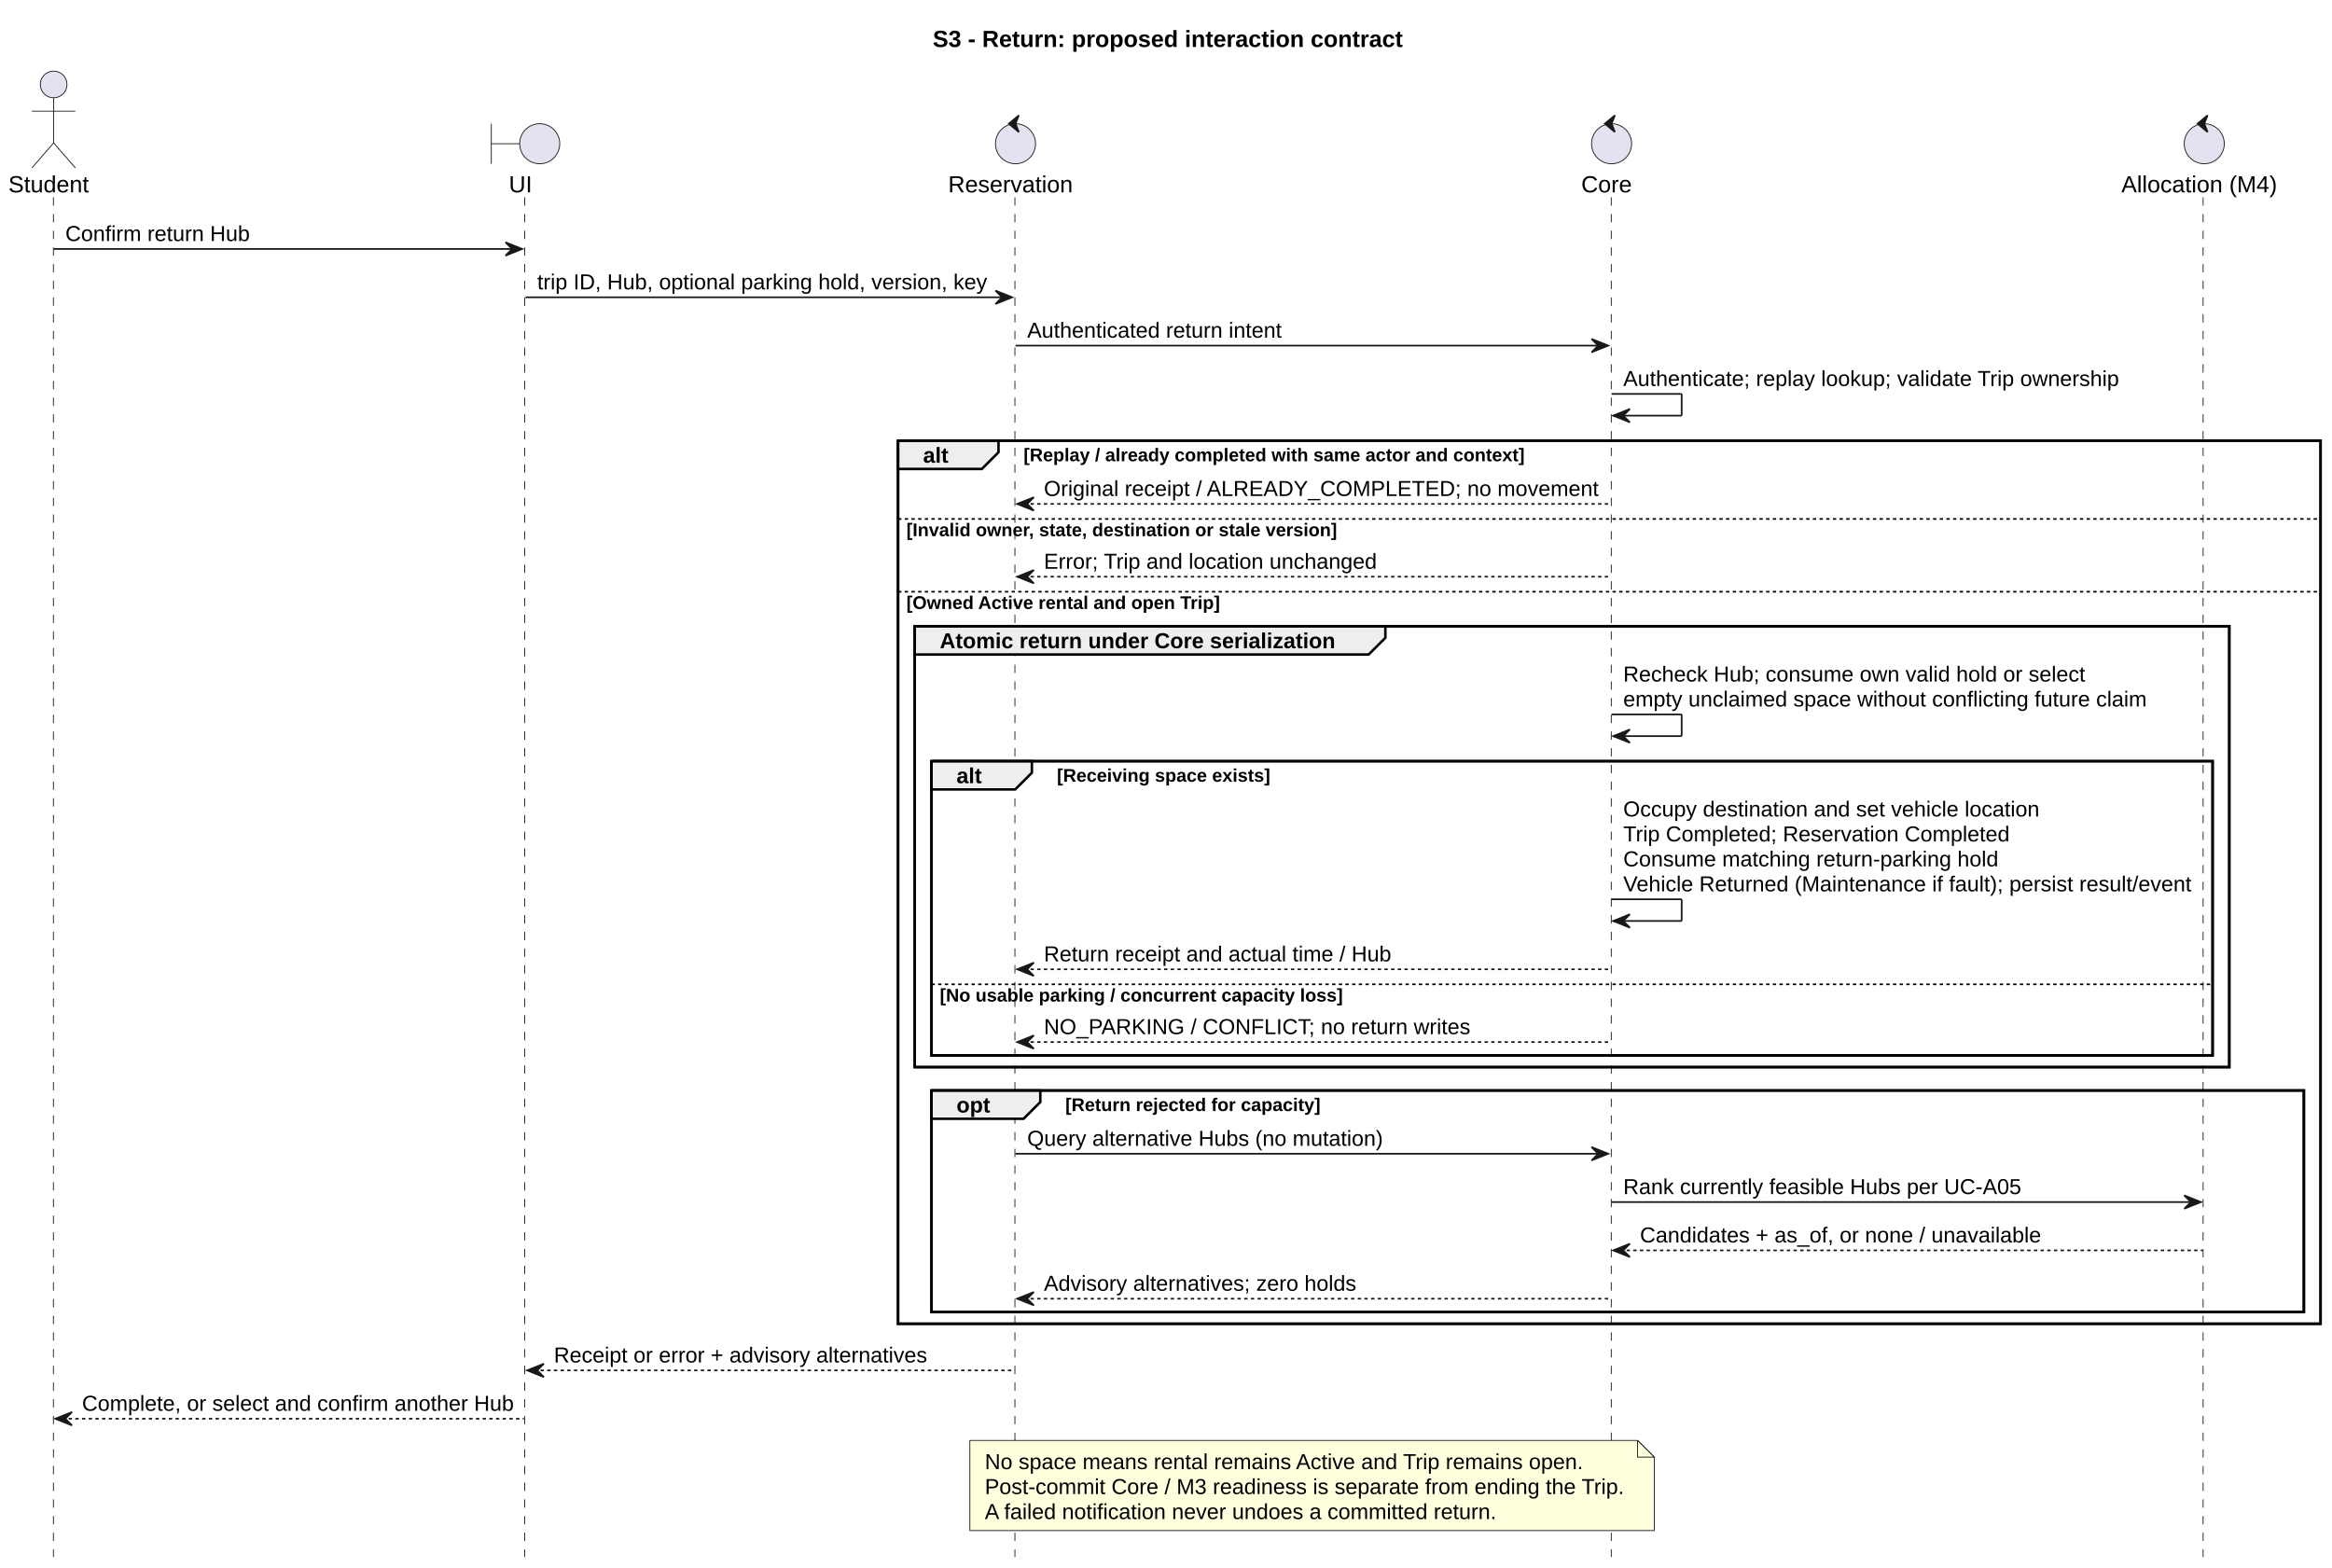
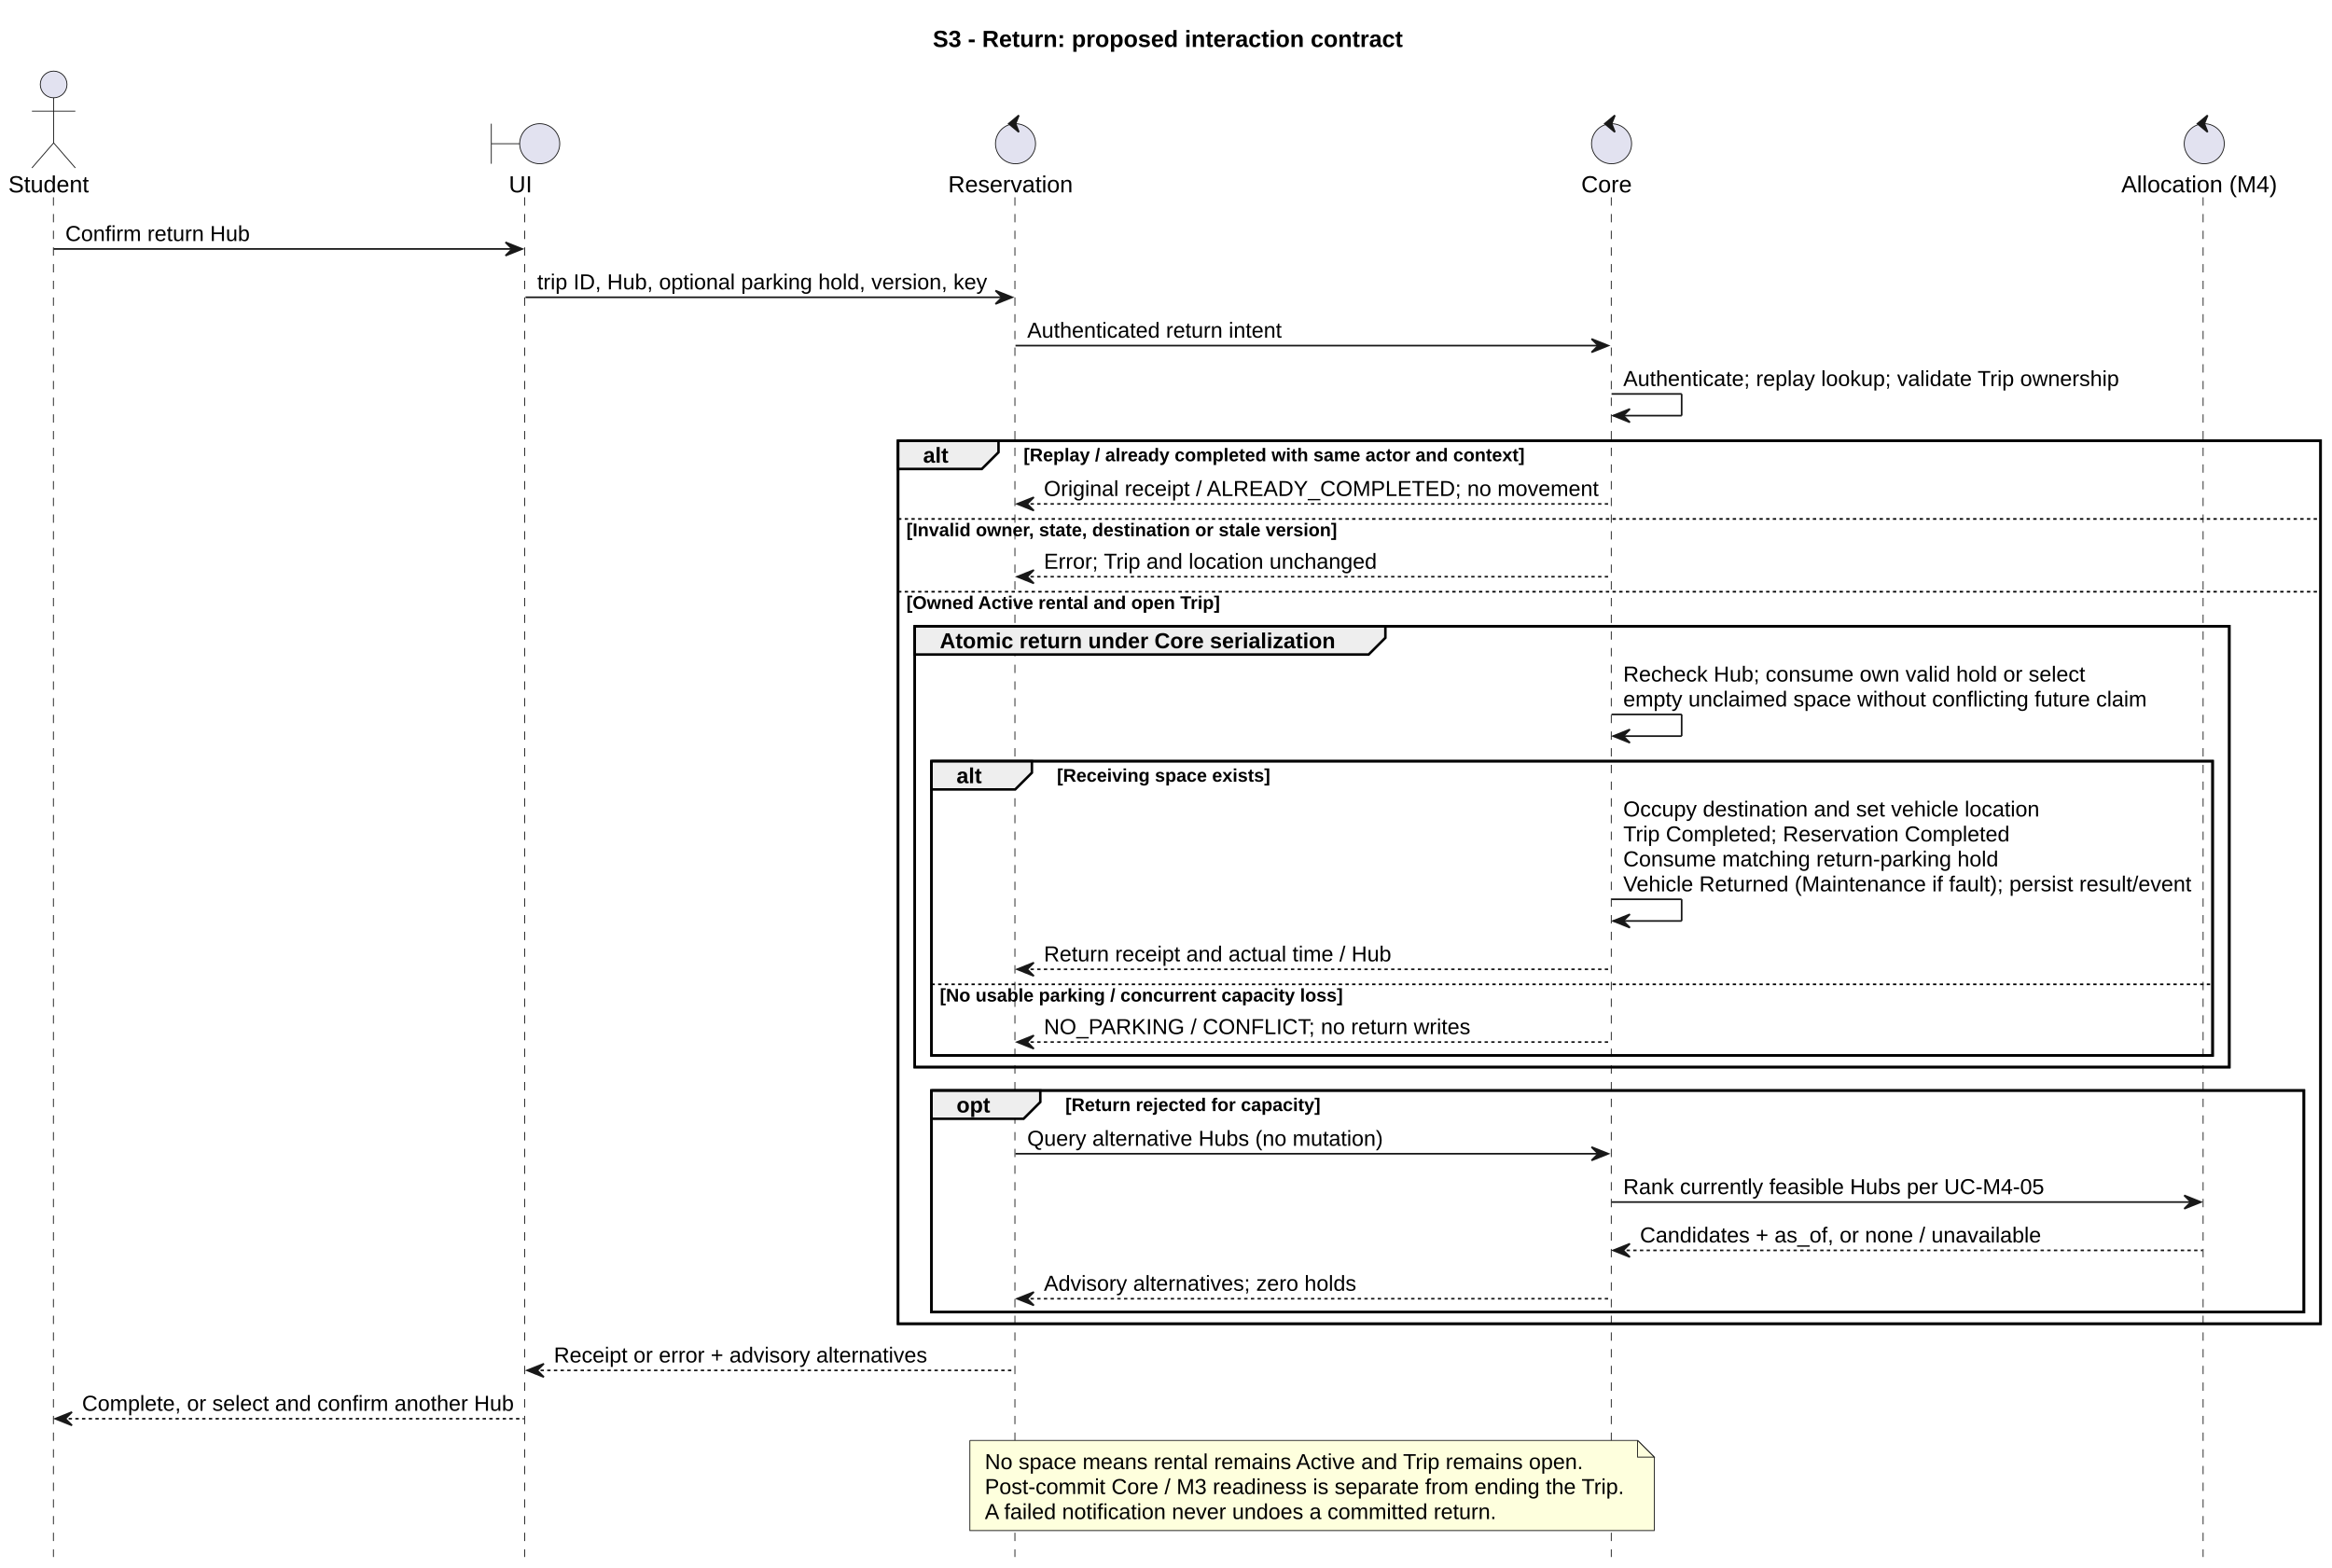
<svg xmlns="http://www.w3.org/2000/svg" contentStyleType="text/css" data-diagram-type="SEQUENCE" height="939px" preserveAspectRatio="none" style="width:1397px;height:939px;background:#FFFFFF;" version="1.1" viewBox="0 0 1397 939" width="1397px" zoomAndPan="magnify">
  <defs />
  <g>
    <text fill="#000000" font-family="Arial" font-size="14" font-weight="bold" lengthAdjust="spacing" textLength="281.586" x="558.784" y="28.132">S3 - Return: proposed interaction contract</text>
    <rect fill="none" height="529.024" style="stroke:#000000;stroke-width:1.5;" width="852.162" x="537.993" y="263.992" />
    <rect fill="none" height="264.136" style="stroke:#000000;stroke-width:1.5;" width="787.479" x="547.993" y="375.136" />
    <rect fill="none" height="176.29" style="stroke:#000000;stroke-width:1.5;" width="767.479" x="557.993" y="455.982" />
    <rect fill="none" height="132.744" style="stroke:#000000;stroke-width:1.5;" width="822.162" x="557.993" y="653.273" />
    <g class="participant-lifeline" data-entity-uid="part1" data-qualified-name="Student" id="part1-lifeline">
      <g>
        <rect fill="#000000" fill-opacity="0" height="814.562" width="8" x="28.131" y="118.197" />
        <line style="stroke:#181818;stroke-width:0.5;stroke-dasharray:5,5;" x1="32" x2="32" y1="118.197" y2="932.76" />
      </g>
    </g>
    <g class="participant-lifeline" data-entity-uid="part2" data-qualified-name="UI" id="part2-lifeline">
      <g>
        <rect fill="#000000" fill-opacity="0" height="814.562" width="8" x="310.817" y="118.197" />
        <line style="stroke:#181818;stroke-width:0.5;stroke-dasharray:5,5;" x1="314.317" x2="314.317" y1="118.197" y2="932.76" />
      </g>
    </g>
    <g class="participant-lifeline" data-entity-uid="part3" data-qualified-name="Reservation" id="part3-lifeline">
      <g>
        <rect fill="#000000" fill-opacity="0" height="814.562" width="8" x="604.345" y="118.197" />
        <line style="stroke:#181818;stroke-width:0.5;stroke-dasharray:5,5;" x1="607.993" x2="607.993" y1="118.197" y2="932.76" />
      </g>
    </g>
    <g class="participant-lifeline" data-entity-uid="part4" data-qualified-name="Core" id="part4-lifeline">
      <g>
        <rect fill="#000000" fill-opacity="0" height="814.562" width="8" x="961.413" y="118.197" />
        <line style="stroke:#181818;stroke-width:0.5;stroke-dasharray:5,5;" x1="965.24" x2="965.24" y1="118.197" y2="932.76" />
      </g>
    </g>
    <g class="participant-lifeline" data-entity-uid="part5" data-qualified-name="Allocation" id="part5-lifeline">
      <g>
        <rect fill="#000000" fill-opacity="0" height="814.562" width="8" x="1316.472" y="118.197" />
        <line style="stroke:#181818;stroke-width:0.5;stroke-dasharray:5,5;" x1="1319.79" x2="1319.79" y1="118.197" y2="932.76" />
      </g>
    </g>
    <g class="participant participant-head" data-entity-uid="part1" data-qualified-name="Student" id="part1-head">
      <text fill="#000000" font-family="Arial" font-size="14" lengthAdjust="spacing" textLength="48.262" x="5" y="115.231">Student</text>
      <ellipse cx="32.131" cy="50.599" fill="#E2E2F0" rx="8" ry="8" style="stroke:#181818;stroke-width:0.5;" />
      <path d="M32.131,58.599 L32.131,85.599 M19.131,66.599 L45.131,66.599 M32.131,85.599 L19.131,100.599 M32.131,85.599 L45.131,100.599" fill="none" style="stroke:#181818;stroke-width:0.5;" />
    </g>
    <g class="participant participant-head" data-entity-uid="part2" data-qualified-name="UI" id="part2-head">
      <text fill="#000000" font-family="Arial" font-size="14" lengthAdjust="spacing" textLength="14" x="304.817" y="115.231">UI</text>
      <path d="M294.317,74.099 L294.317,98.099 M294.317,86.099 L311.317,86.099" fill="none" style="stroke:#181818;stroke-width:0.5;" />
      <ellipse cx="323.317" cy="86.099" fill="#E2E2F0" rx="12" ry="12" style="stroke:#181818;stroke-width:0.5;" />
    </g>
    <g class="participant participant-head" data-entity-uid="part3" data-qualified-name="Reservation" id="part3-head">
      <text fill="#000000" font-family="Arial" font-size="14" lengthAdjust="spacing" textLength="74.703" x="567.993" y="115.231">Reservation</text>
      <ellipse cx="608.345" cy="86.099" fill="#E2E2F0" rx="12" ry="12" style="stroke:#181818;stroke-width:0.5;" />
      <polygon fill="#181818" points="604.345,74.099,610.345,69.099,608.345,74.099,610.345,79.099,604.345,74.099" style="stroke:#181818;stroke-width:1;" />
    </g>
    <g class="participant participant-head" data-entity-uid="part4" data-qualified-name="Core" id="part4-head">
      <text fill="#000000" font-family="Arial" font-size="14" lengthAdjust="spacing" textLength="30.345" x="947.24" y="115.231">Core</text>
      <ellipse cx="965.413" cy="86.099" fill="#E2E2F0" rx="12" ry="12" style="stroke:#181818;stroke-width:0.5;" />
      <polygon fill="#181818" points="961.413,74.099,967.413,69.099,965.413,74.099,967.413,79.099,961.413,74.099" style="stroke:#181818;stroke-width:1;" />
    </g>
    <g class="participant participant-head" data-entity-uid="part5" data-qualified-name="Allocation" id="part5-head">
      <text fill="#000000" font-family="Arial" font-size="14" lengthAdjust="spacing" textLength="93.365" x="1270.79" y="115.231">Allocation (M4)</text>
      <ellipse cx="1320.472" cy="86.099" fill="#E2E2F0" rx="12" ry="12" style="stroke:#181818;stroke-width:0.5;" />
      <polygon fill="#181818" points="1316.472,74.099,1322.472,69.099,1320.472,74.099,1322.472,79.099,1316.472,74.099" style="stroke:#181818;stroke-width:1;" />
    </g>
    <g class="message" data-entity-1="part1" data-entity-2="part2" id="msg1">
      <polygon fill="#181818" points="302.817,145.146,312.817,149.146,302.817,153.146,306.817,149.146" style="stroke:#181818;stroke-width:1;" />
      <line style="stroke:#181818;stroke-width:1;" x1="32.131" x2="308.817" y1="149.146" y2="149.146" />
      <text fill="#000000" font-family="Arial" font-size="13" lengthAdjust="spacing" textLength="110.538" x="39.131" y="144.391">Confirm return Hub</text>
    </g>
    <g class="message" data-entity-1="part2" data-entity-2="part3" id="msg2">
      <polygon fill="#181818" points="596.345,174.095,606.345,178.095,596.345,182.095,600.345,178.095" style="stroke:#181818;stroke-width:1;" />
      <line style="stroke:#181818;stroke-width:1;" x1="314.817" x2="602.345" y1="178.095" y2="178.095" />
      <text fill="#000000" font-family="Arial" font-size="13" lengthAdjust="spacing" textLength="269.528" x="321.817" y="173.34">trip ID, Hub, optional parking hold, version, key</text>
    </g>
    <g class="message" data-entity-1="part3" data-entity-2="part4" id="msg3">
      <polygon fill="#181818" points="953.413,203.043,963.413,207.043,953.413,211.043,957.413,207.043" style="stroke:#181818;stroke-width:1;" />
      <line style="stroke:#181818;stroke-width:1;" x1="608.345" x2="959.413" y1="207.043" y2="207.043" />
      <text fill="#000000" font-family="Arial" font-size="13" lengthAdjust="spacing" textLength="152.49" x="615.345" y="202.289">Authenticated return intent</text>
    </g>
    <g class="message" data-entity-1="part4" data-entity-2="part4" id="msg4">
      <line style="stroke:#181818;stroke-width:1;" x1="965.413" x2="1007.413" y1="235.992" y2="235.992" />
      <line style="stroke:#181818;stroke-width:1;" x1="1007.413" x2="1007.413" y1="235.992" y2="248.992" />
      <line style="stroke:#181818;stroke-width:1;" x1="966.413" x2="1007.413" y1="248.992" y2="248.992" />
      <polygon fill="#181818" points="976.413,244.992,966.413,248.992,976.413,252.992,972.413,248.992" style="stroke:#181818;stroke-width:1;" />
      <text fill="#000000" font-family="Arial" font-size="13" lengthAdjust="spacing" textLength="297.724" x="972.413" y="231.237">Authenticate; replay lookup; validate Trip ownership</text>
    </g>
    <path d="M537.993,263.992 L598.164,263.992 L598.164,270.941 L588.164,280.941 L537.993,280.941 L537.993,263.992" fill="#EEEEEE" style="stroke:#000000;stroke-width:1.5;" />
    <rect fill="none" height="529.024" style="stroke:#000000;stroke-width:1.5;" width="852.162" x="537.993" y="263.992" />
    <text fill="#000000" font-family="Arial" font-size="13" font-weight="bold" lengthAdjust="spacing" textLength="15.171" x="552.993" y="277.186">alt</text>
    <text fill="#000000" font-family="Arial" font-size="11" font-weight="bold" lengthAdjust="spacing" textLength="300.142" x="613.164" y="276.31">[Replay / already completed with same actor and context]</text>
    <g class="message" data-entity-1="part4" data-entity-2="part3" id="msg5">
      <polygon fill="#181818" points="619.345,297.89,609.345,301.89,619.345,305.89,615.345,301.89" style="stroke:#181818;stroke-width:1;" />
      <line style="stroke:#181818;stroke-width:1;stroke-dasharray:2,2;" x1="613.345" x2="964.413" y1="301.89" y2="301.89" />
      <text fill="#000000" font-family="Arial" font-size="13" lengthAdjust="spacing" textLength="333.068" x="625.345" y="297.135">Original receipt / ALREADY_COMPLETED; no movement</text>
    </g>
    <line style="stroke:#000000;stroke-width:1;stroke-dasharray:2,2;" x1="537.993" x2="1390.155" y1="310.89" y2="310.89" />
    <text fill="#000000" font-family="Arial" font-size="11" font-weight="bold" lengthAdjust="spacing" textLength="258.559" x="542.993" y="321.207">[Invalid owner, state, destination or stale version]</text>
    <g class="message" data-entity-1="part4" data-entity-2="part3" id="msg6">
      <polygon fill="#181818" points="619.345,341.487,609.345,345.487,619.345,349.487,615.345,345.487" style="stroke:#181818;stroke-width:1;" />
      <line style="stroke:#181818;stroke-width:1;stroke-dasharray:2,2;" x1="613.345" x2="964.413" y1="345.487" y2="345.487" />
      <text fill="#000000" font-family="Arial" font-size="13" lengthAdjust="spacing" textLength="200.173" x="625.345" y="340.732">Error; Trip and location unchanged</text>
    </g>
    <line style="stroke:#000000;stroke-width:1;stroke-dasharray:2,2;" x1="537.993" x2="1390.155" y1="354.487" y2="354.487" />
    <text fill="#000000" font-family="Arial" font-size="11" font-weight="bold" lengthAdjust="spacing" textLength="188.853" x="542.993" y="364.805">[Owned Active rental and open Trip]</text>
    <path d="M547.993,375.136 L829.926,375.136 L829.926,382.085 L819.926,392.085 L547.993,392.085 L547.993,375.136" fill="#EEEEEE" style="stroke:#000000;stroke-width:1.5;" />
    <rect fill="none" height="264.136" style="stroke:#000000;stroke-width:1.5;" width="787.479" x="547.993" y="375.136" />
    <text fill="#000000" font-family="Arial" font-size="13" font-weight="bold" lengthAdjust="spacing" textLength="236.933" x="562.993" y="388.33">Atomic return under Core serialization</text>
    <g class="message" data-entity-1="part4" data-entity-2="part4" id="msg7">
      <line style="stroke:#181818;stroke-width:1;" x1="965.413" x2="1007.413" y1="427.982" y2="427.982" />
      <line style="stroke:#181818;stroke-width:1;" x1="1007.413" x2="1007.413" y1="427.982" y2="440.982" />
      <line style="stroke:#181818;stroke-width:1;" x1="966.413" x2="1007.413" y1="440.982" y2="440.982" />
      <polygon fill="#181818" points="976.413,436.982,966.413,440.982,976.413,444.982,972.413,440.982" style="stroke:#181818;stroke-width:1;" />
      <text fill="#000000" font-family="Arial" font-size="13" lengthAdjust="spacing" textLength="276.752" x="972.413" y="408.279">Recheck Hub; consume own valid hold or select</text>
      <text fill="#000000" font-family="Arial" font-size="13" lengthAdjust="spacing" textLength="313.593" x="972.413" y="423.228">empty unclaimed space without conflicting future claim</text>
    </g>
    <path d="M557.993,455.982 L618.164,455.982 L618.164,462.931 L608.164,472.931 L557.993,472.931 L557.993,455.982" fill="#EEEEEE" style="stroke:#000000;stroke-width:1.5;" />
    <rect fill="none" height="176.29" style="stroke:#000000;stroke-width:1.5;" width="767.479" x="557.993" y="455.982" />
    <text fill="#000000" font-family="Arial" font-size="13" font-weight="bold" lengthAdjust="spacing" textLength="15.171" x="572.993" y="469.176">alt</text>
    <text fill="#000000" font-family="Arial" font-size="11" font-weight="bold" lengthAdjust="spacing" textLength="127.784" x="633.164" y="468.3">[Receiving space exists]</text>
    <g class="message" data-entity-1="part4" data-entity-2="part4" id="msg8">
      <line style="stroke:#181818;stroke-width:1;" x1="965.413" x2="1007.413" y1="538.726" y2="538.726" />
      <line style="stroke:#181818;stroke-width:1;" x1="1007.413" x2="1007.413" y1="538.726" y2="551.726" />
      <line style="stroke:#181818;stroke-width:1;" x1="966.413" x2="1007.413" y1="551.726" y2="551.726" />
      <polygon fill="#181818" points="976.413,547.726,966.413,551.726,976.413,555.726,972.413,551.726" style="stroke:#181818;stroke-width:1;" />
      <text fill="#000000" font-family="Arial" font-size="13" lengthAdjust="spacing" textLength="249.317" x="972.413" y="489.125">Occupy destination and set vehicle location</text>
      <text fill="#000000" font-family="Arial" font-size="13" lengthAdjust="spacing" textLength="231.937" x="972.413" y="504.074">Trip Completed; Reservation Completed</text>
      <text fill="#000000" font-family="Arial" font-size="13" lengthAdjust="spacing" textLength="224.726" x="972.413" y="519.023">Consume matching return-parking hold</text>
      <text fill="#000000" font-family="Arial" font-size="13" lengthAdjust="spacing" textLength="341.06" x="972.413" y="533.971">Vehicle Returned (Maintenance if fault); persist result/event</text>
    </g>
    <g class="message" data-entity-1="part4" data-entity-2="part3" id="msg9">
      <polygon fill="#181818" points="619.345,576.675,609.345,580.675,619.345,584.675,615.345,580.675" style="stroke:#181818;stroke-width:1;" />
      <line style="stroke:#181818;stroke-width:1;stroke-dasharray:2,2;" x1="613.345" x2="964.413" y1="580.675" y2="580.675" />
      <text fill="#000000" font-family="Arial" font-size="13" lengthAdjust="spacing" textLength="208.108" x="625.345" y="575.92">Return receipt and actual time / Hub</text>
    </g>
    <line style="stroke:#000000;stroke-width:1;stroke-dasharray:2,2;" x1="557.993" x2="1325.472" y1="589.675" y2="589.675" />
    <text fill="#000000" font-family="Arial" font-size="11" font-weight="bold" lengthAdjust="spacing" textLength="241.452" x="562.993" y="599.993">[No usable parking / concurrent capacity loss]</text>
    <g class="message" data-entity-1="part4" data-entity-2="part3" id="msg10">
      <polygon fill="#181818" points="619.345,620.273,609.345,624.273,619.345,628.273,615.345,624.273" style="stroke:#181818;stroke-width:1;" />
      <line style="stroke:#181818;stroke-width:1;stroke-dasharray:2,2;" x1="613.345" x2="964.413" y1="624.273" y2="624.273" />
      <text fill="#000000" font-family="Arial" font-size="13" lengthAdjust="spacing" textLength="257.893" x="625.345" y="619.518">NO_PARKING / CONFLICT; no return writes</text>
    </g>
    <path d="M557.993,653.273 L623.204,653.273 L623.204,660.221 L613.204,670.221 L557.993,670.221 L557.993,653.273" fill="#EEEEEE" style="stroke:#000000;stroke-width:1.5;" />
    <rect fill="none" height="132.744" style="stroke:#000000;stroke-width:1.5;" width="822.162" x="557.993" y="653.273" />
    <text fill="#000000" font-family="Arial" font-size="13" font-weight="bold" lengthAdjust="spacing" textLength="20.211" x="572.993" y="666.466">opt</text>
    <text fill="#000000" font-family="Arial" font-size="11" font-weight="bold" lengthAdjust="spacing" textLength="152.818" x="638.204" y="665.59">[Return rejected for capacity]</text>
    <g class="message" data-entity-1="part3" data-entity-2="part4" id="msg11">
      <polygon fill="#181818" points="953.413,687.17,963.413,691.17,953.413,695.17,957.413,691.17" style="stroke:#181818;stroke-width:1;" />
      <line style="stroke:#181818;stroke-width:1;" x1="608.345" x2="959.413" y1="691.17" y2="691.17" />
      <text fill="#000000" font-family="Arial" font-size="13" lengthAdjust="spacing" textLength="213.154" x="615.345" y="686.415">Query alternative Hubs (no mutation)</text>
    </g>
    <g class="message" data-entity-1="part4" data-entity-2="part5" id="msg12">
      <polygon fill="#181818" points="1308.472,716.119,1318.472,720.119,1308.472,724.119,1312.472,720.119" style="stroke:#181818;stroke-width:1;" />
      <line style="stroke:#181818;stroke-width:1;" x1="965.413" x2="1314.472" y1="720.119" y2="720.119" />
-       <text fill="#000000" font-family="Arial" font-size="13" lengthAdjust="spacing" textLength="238.437" x="972.413" y="715.364">Rank currently feasible Hubs per UC-A05</text>
+       <text fill="#000000" font-family="Arial" font-size="13" lengthAdjust="spacing" textLength="252.154" x="972.413" y="715.364">Rank currently feasible Hubs per UC-M4-05</text>
    </g>
    <g class="message" data-entity-1="part5" data-entity-2="part4" id="msg13">
      <polygon fill="#181818" points="976.413,745.067,966.413,749.067,976.413,753.067,972.413,749.067" style="stroke:#181818;stroke-width:1;" />
      <line style="stroke:#181818;stroke-width:1;stroke-dasharray:2,2;" x1="970.413" x2="1319.472" y1="749.067" y2="749.067" />
      <text fill="#000000" font-family="Arial" font-size="13" lengthAdjust="spacing" textLength="240.31" x="982.413" y="744.312">Candidates + as_of, or none / unavailable</text>
    </g>
    <g class="message" data-entity-1="part4" data-entity-2="part3" id="msg14">
      <polygon fill="#181818" points="619.345,774.016,609.345,778.016,619.345,782.016,615.345,778.016" style="stroke:#181818;stroke-width:1;" />
      <line style="stroke:#181818;stroke-width:1;stroke-dasharray:2,2;" x1="613.345" x2="964.413" y1="778.016" y2="778.016" />
      <text fill="#000000" font-family="Arial" font-size="13" lengthAdjust="spacing" textLength="187.142" x="625.345" y="773.261">Advisory alternatives; zero holds</text>
    </g>
    <g class="message" data-entity-1="part3" data-entity-2="part2" id="msg15">
      <polygon fill="#181818" points="325.817,816.965,315.817,820.965,325.817,824.965,321.817,820.965" style="stroke:#181818;stroke-width:1;" />
      <line style="stroke:#181818;stroke-width:1;stroke-dasharray:2,2;" x1="319.817" x2="607.345" y1="820.965" y2="820.965" />
      <text fill="#000000" font-family="Arial" font-size="13" lengthAdjust="spacing" textLength="223.622" x="331.817" y="816.21">Receipt or error + advisory alternatives</text>
    </g>
    <g class="message" data-entity-1="part2" data-entity-2="part1" id="msg16">
      <polygon fill="#181818" points="43.131,845.914,33.131,849.914,43.131,853.914,39.131,849.914" style="stroke:#181818;stroke-width:1;" />
      <line style="stroke:#181818;stroke-width:1;stroke-dasharray:2,2;" x1="37.131" x2="313.817" y1="849.914" y2="849.914" />
      <text fill="#000000" font-family="Arial" font-size="13" lengthAdjust="spacing" textLength="258.686" x="49.131" y="845.159">Complete, or select and confirm another Hub</text>
    </g>
    <path d="M581,862.914 L581,916.914 L991,916.914 L991,872.914 L981,862.914 L581,862.914" fill="#FEFFDD" style="stroke:#181818;stroke-width:0.5;" />
    <path d="M981,862.914 L981,872.914 L991,872.914 L981,862.914" fill="#FEFFDD" style="stroke:#181818;stroke-width:0.5;" />
    <text fill="#000000" font-family="Arial" font-size="13" lengthAdjust="spacing" textLength="359.836" x="589.97" y="880.107">No space means rental remains Active and Trip remains open.</text>
    <text fill="#000000" font-family="Arial" font-size="13" lengthAdjust="spacing" textLength="383.652" x="589.97" y="895.056">Post-commit Core / M3 readiness is separate from ending the Trip.</text>
    <text fill="#000000" font-family="Arial" font-size="13" lengthAdjust="spacing" textLength="307.112" x="589.97" y="910.005">A failed notification never undoes a committed return.</text>
  </g>
</svg>
